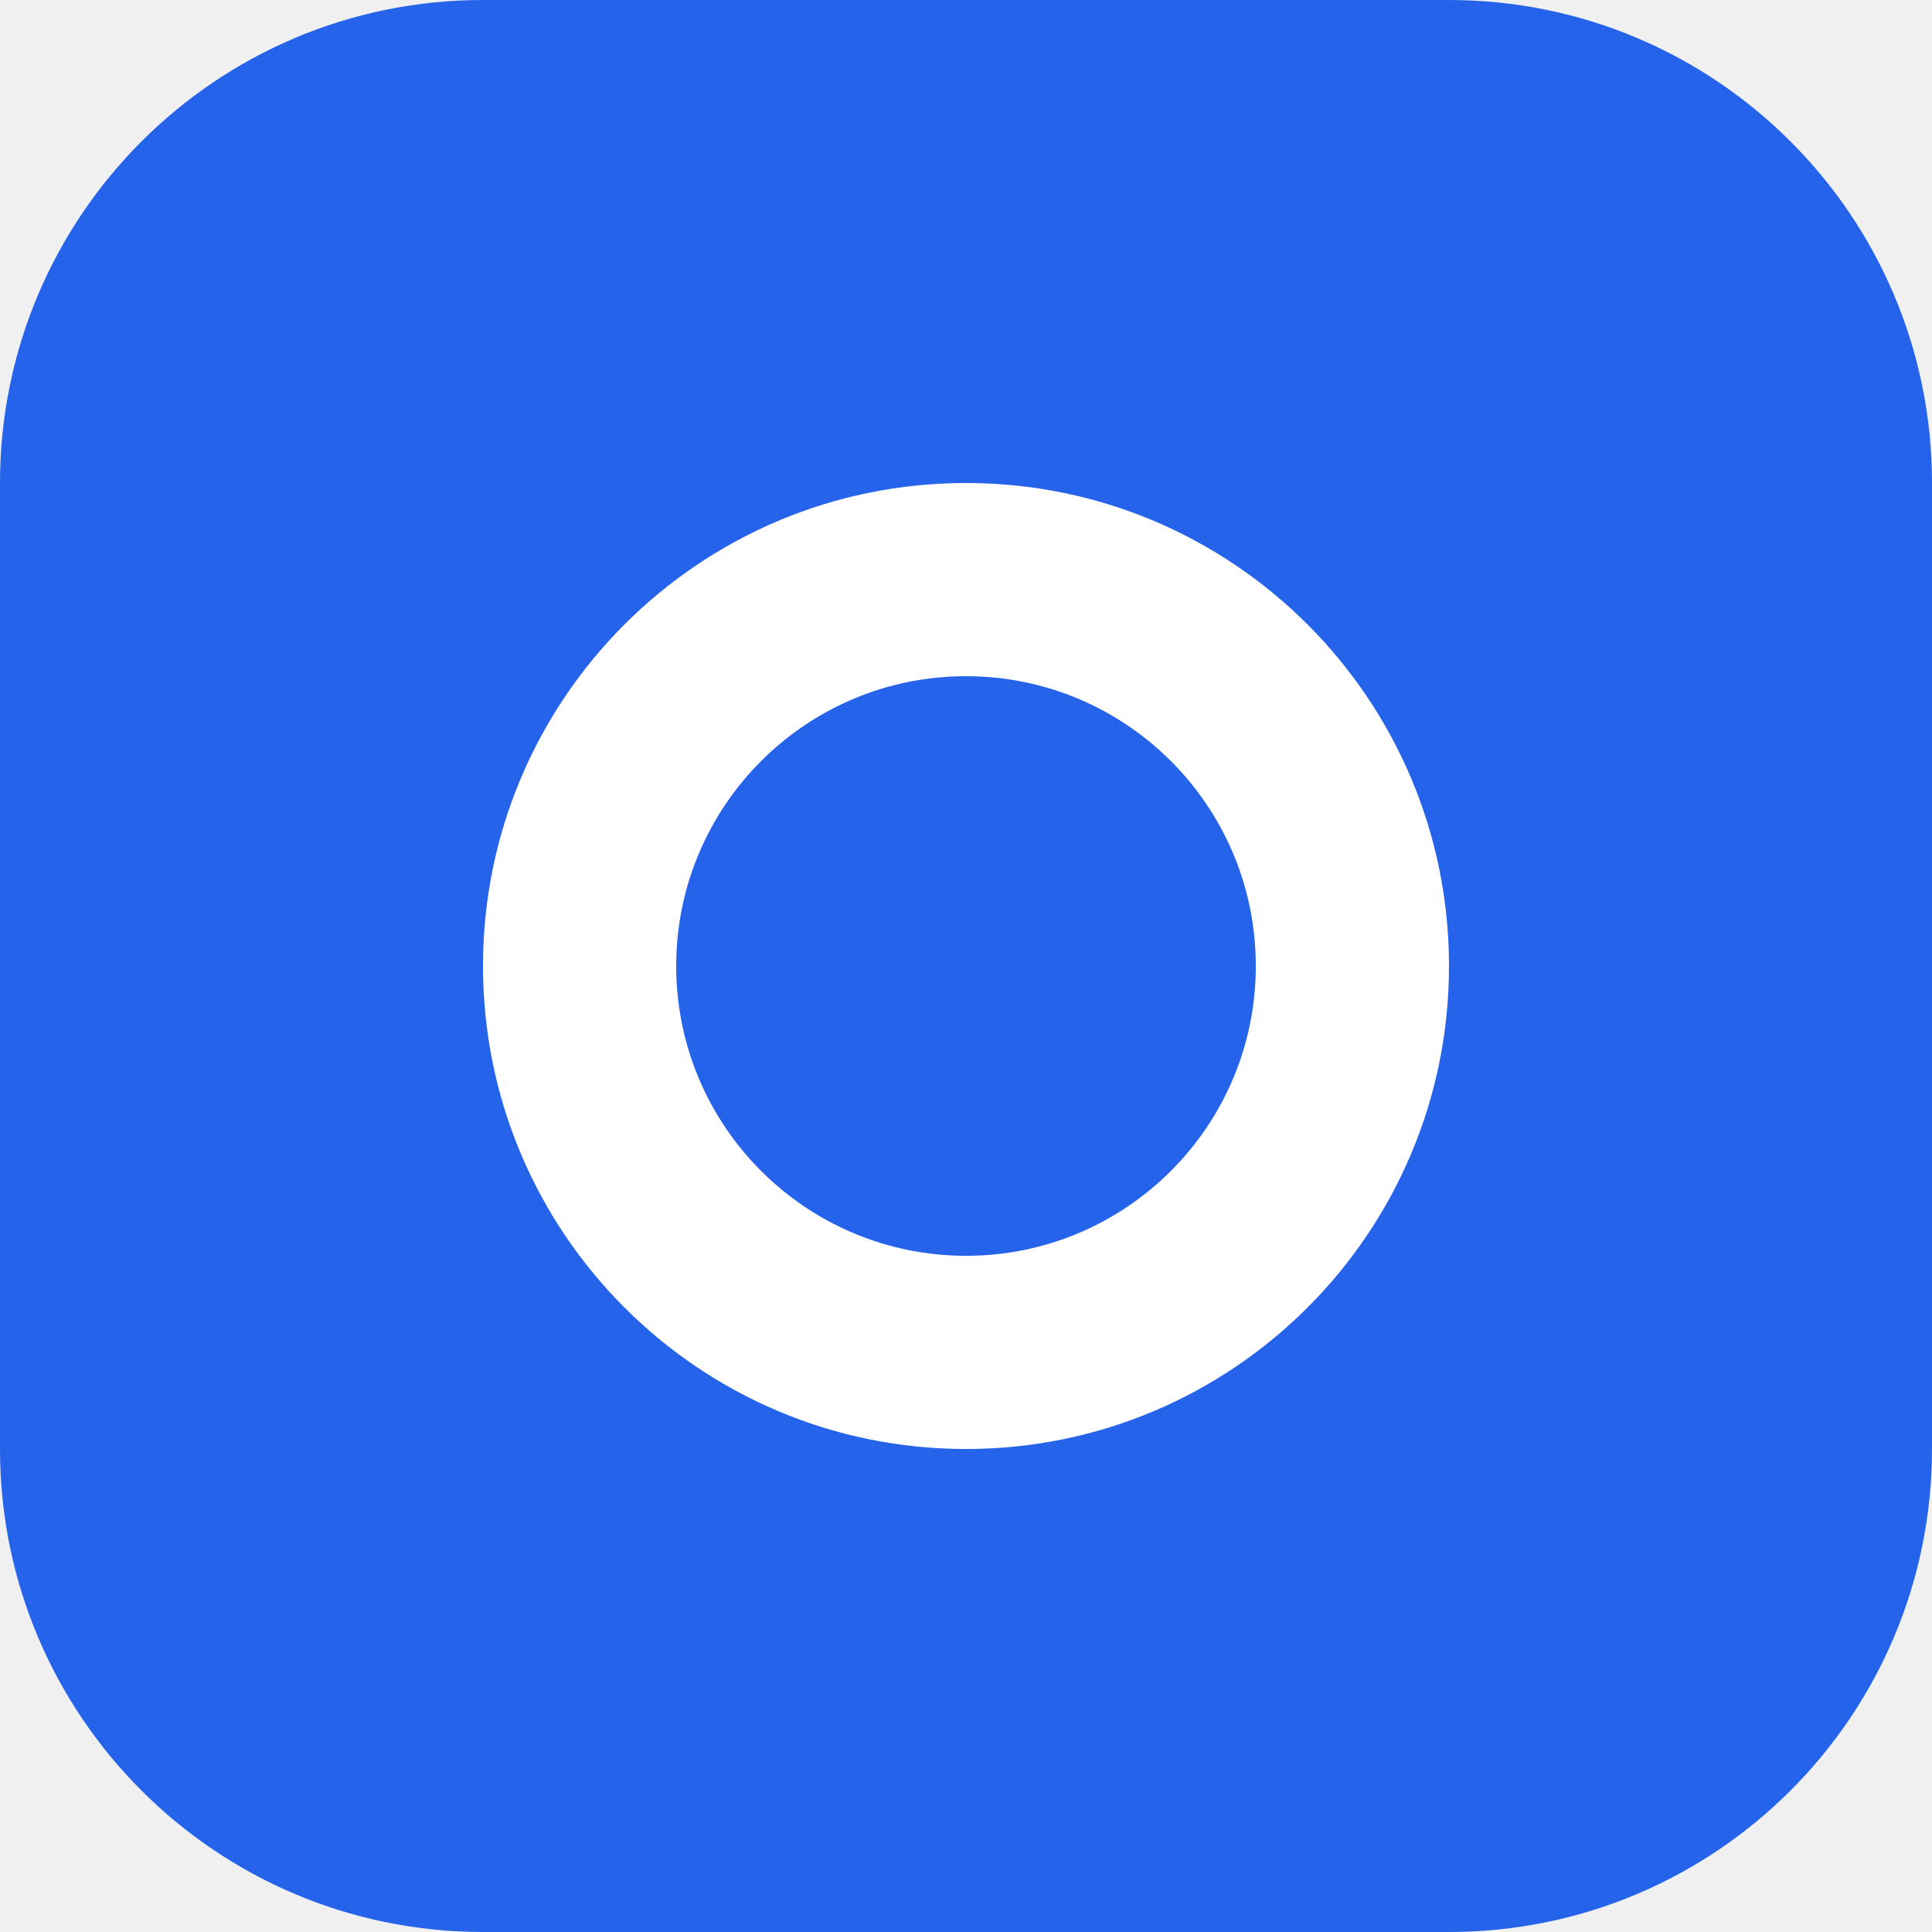
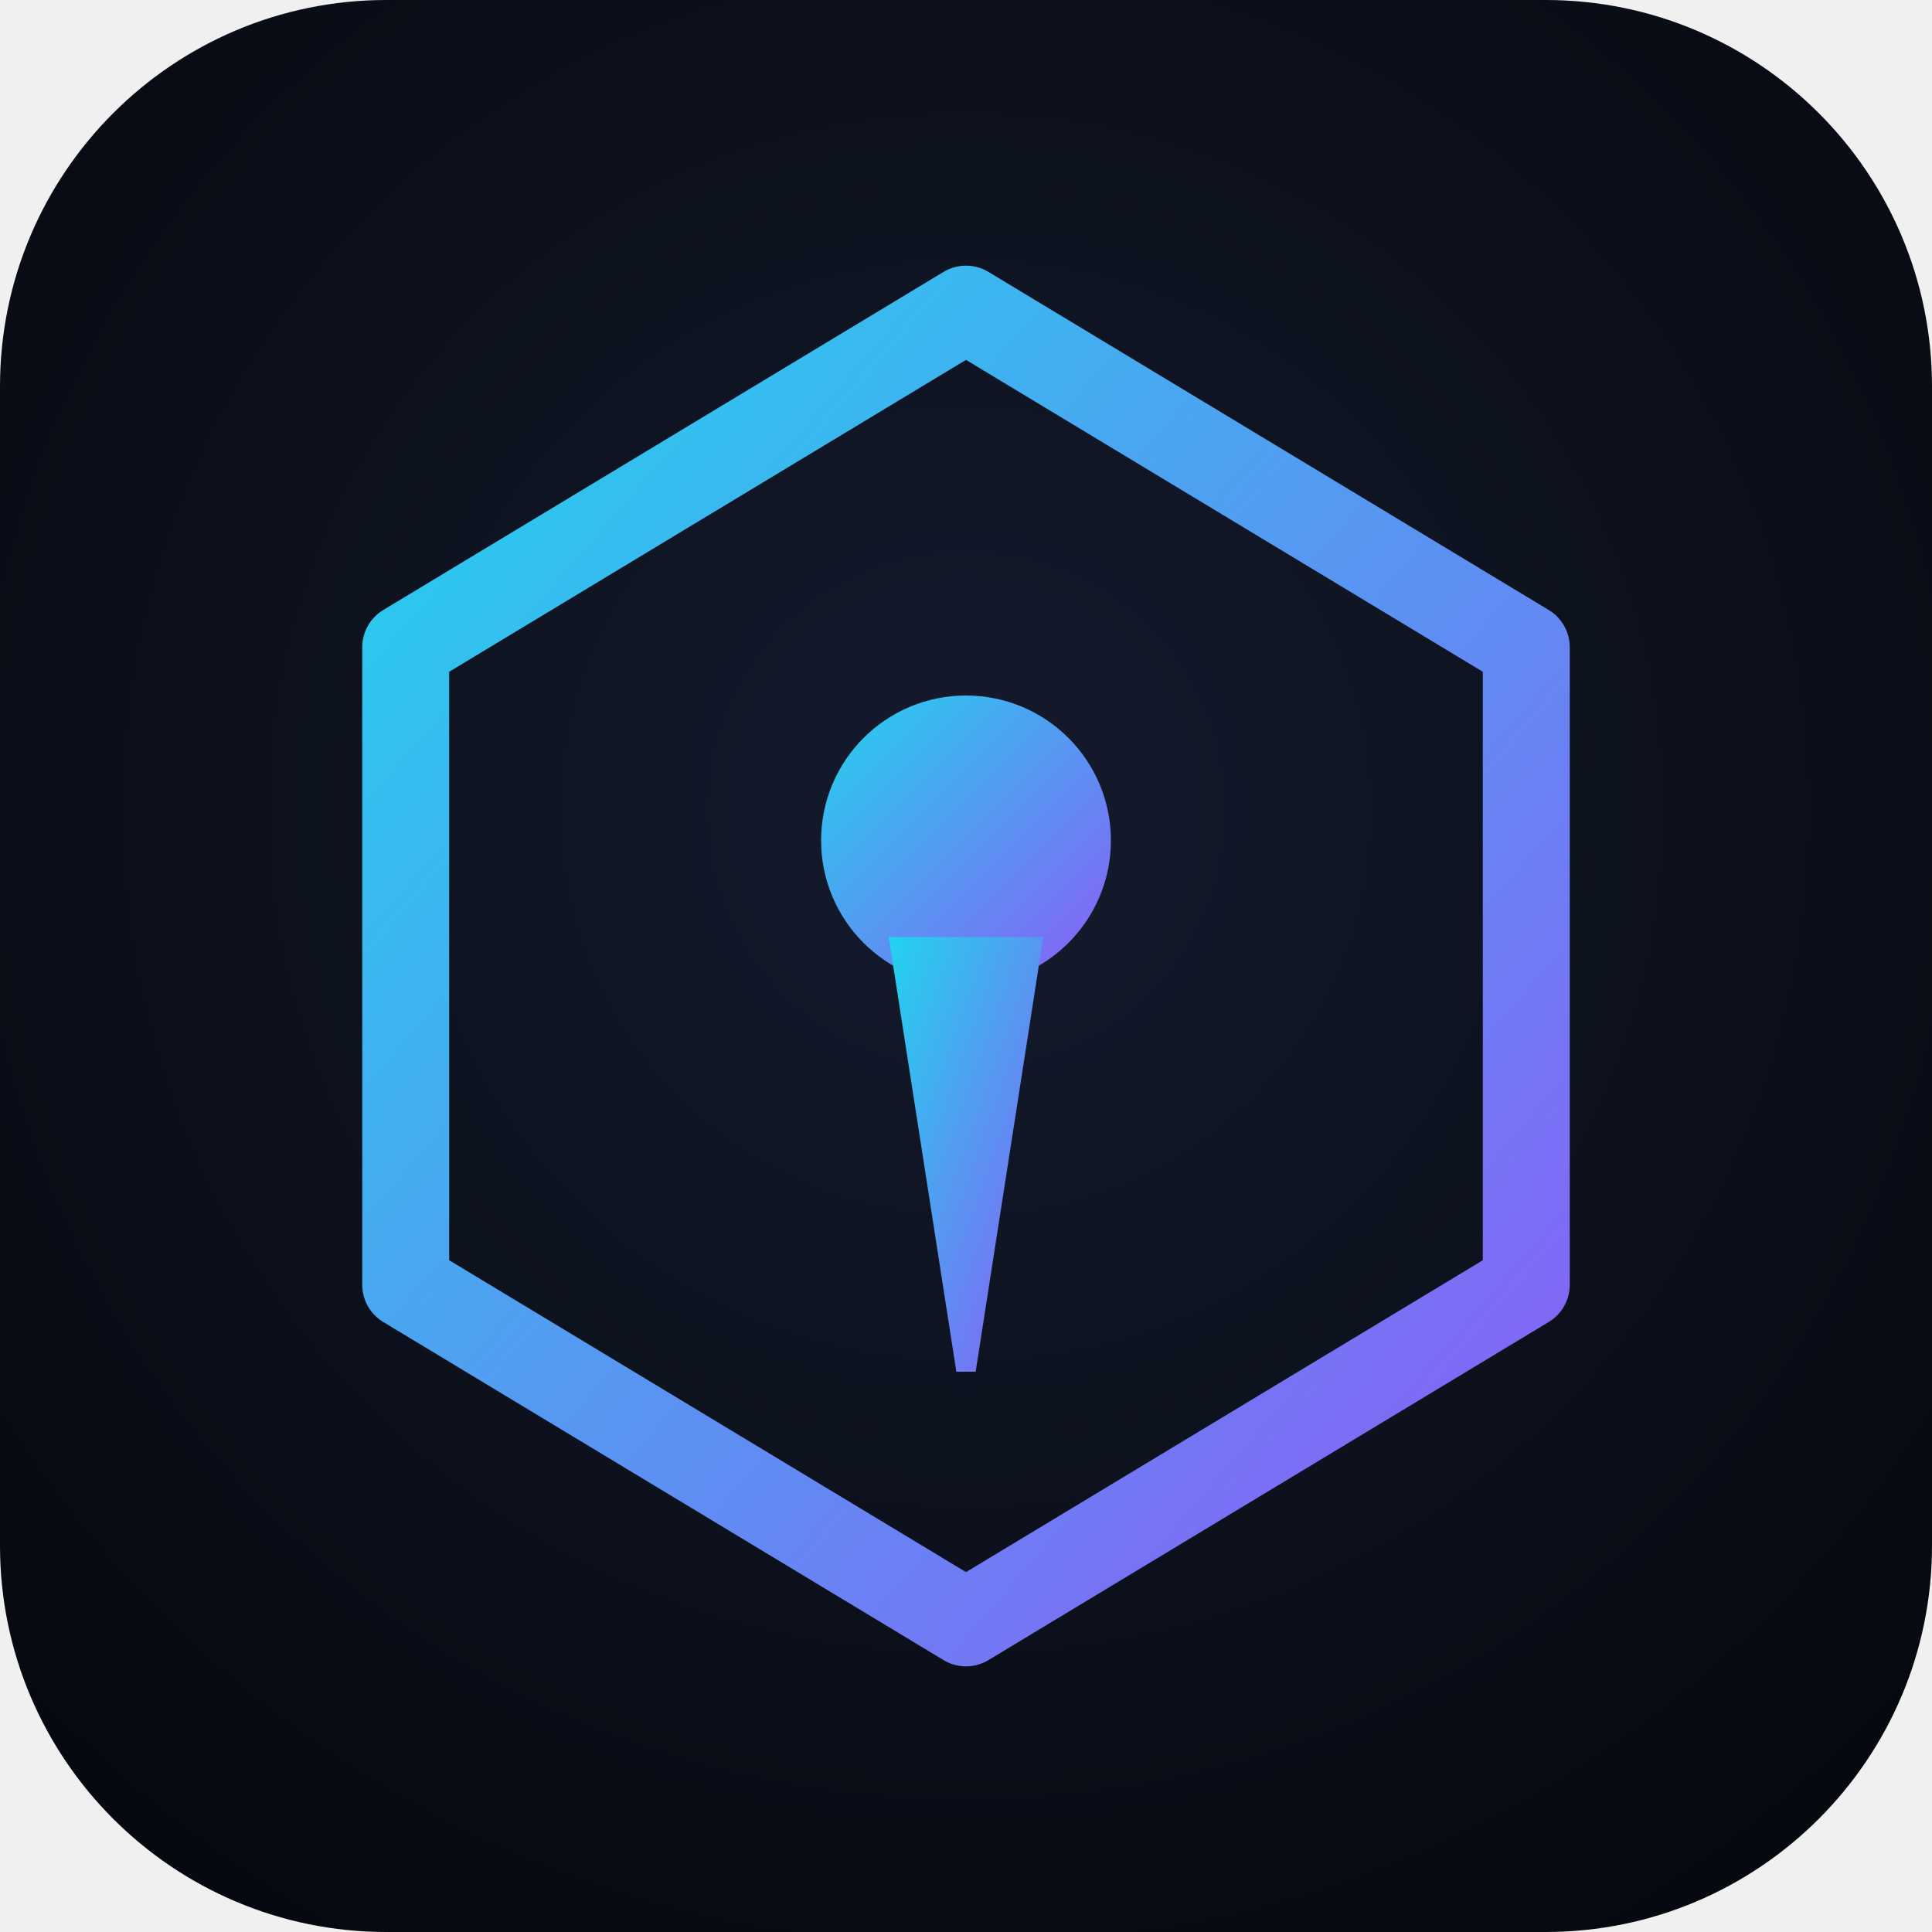
- <svg xmlns="http://www.w3.org/2000/svg" viewBox="0 0 32 32" width="32" height="32">
-   <rect width="32" height="32" rx="8" fill="#2563eb" />
-   <path d="M16 8a8 8 0 1 0 0 16 8 8 0 0 0 0-16zm0 3.2a4.8 4.8 0 1 1 0 9.6 4.8 4.8 0 0 1 0-9.6z" fill="#fff" />
+ <svg xmlns="http://www.w3.org/2000/svg" viewBox="0 0 200 200" width="200" height="200">
+   <defs>
+     <radialGradient id="bg" cx="50%" cy="42%" r="75%">
+       <stop offset="0%" stop-color="#141B2E" />
+       <stop offset="100%" stop-color="#05070C" />
+     </radialGradient>
+     <linearGradient id="grad1" x1="0%" y1="0%" x2="100%" y2="100%">
+       <stop offset="0%" stop-color="#22D3EE" />
+       <stop offset="100%" stop-color="#8B5CF6" />
+     </linearGradient>
+   </defs>
+   <rect x="0" y="0" width="200" height="200" rx="40" fill="url(#bg)" />
+   <polygon points="100,32 158,67 158,133 100,168 42,133 42,67" fill="none" stroke="url(#grad1)" stroke-width="9" stroke-linejoin="round" />
+   <circle cx="100" cy="87" r="15" fill="url(#grad1)" />
+   <polygon points="92,97 108,97 101,142 99,142" fill="url(#grad1)" />
</svg>
